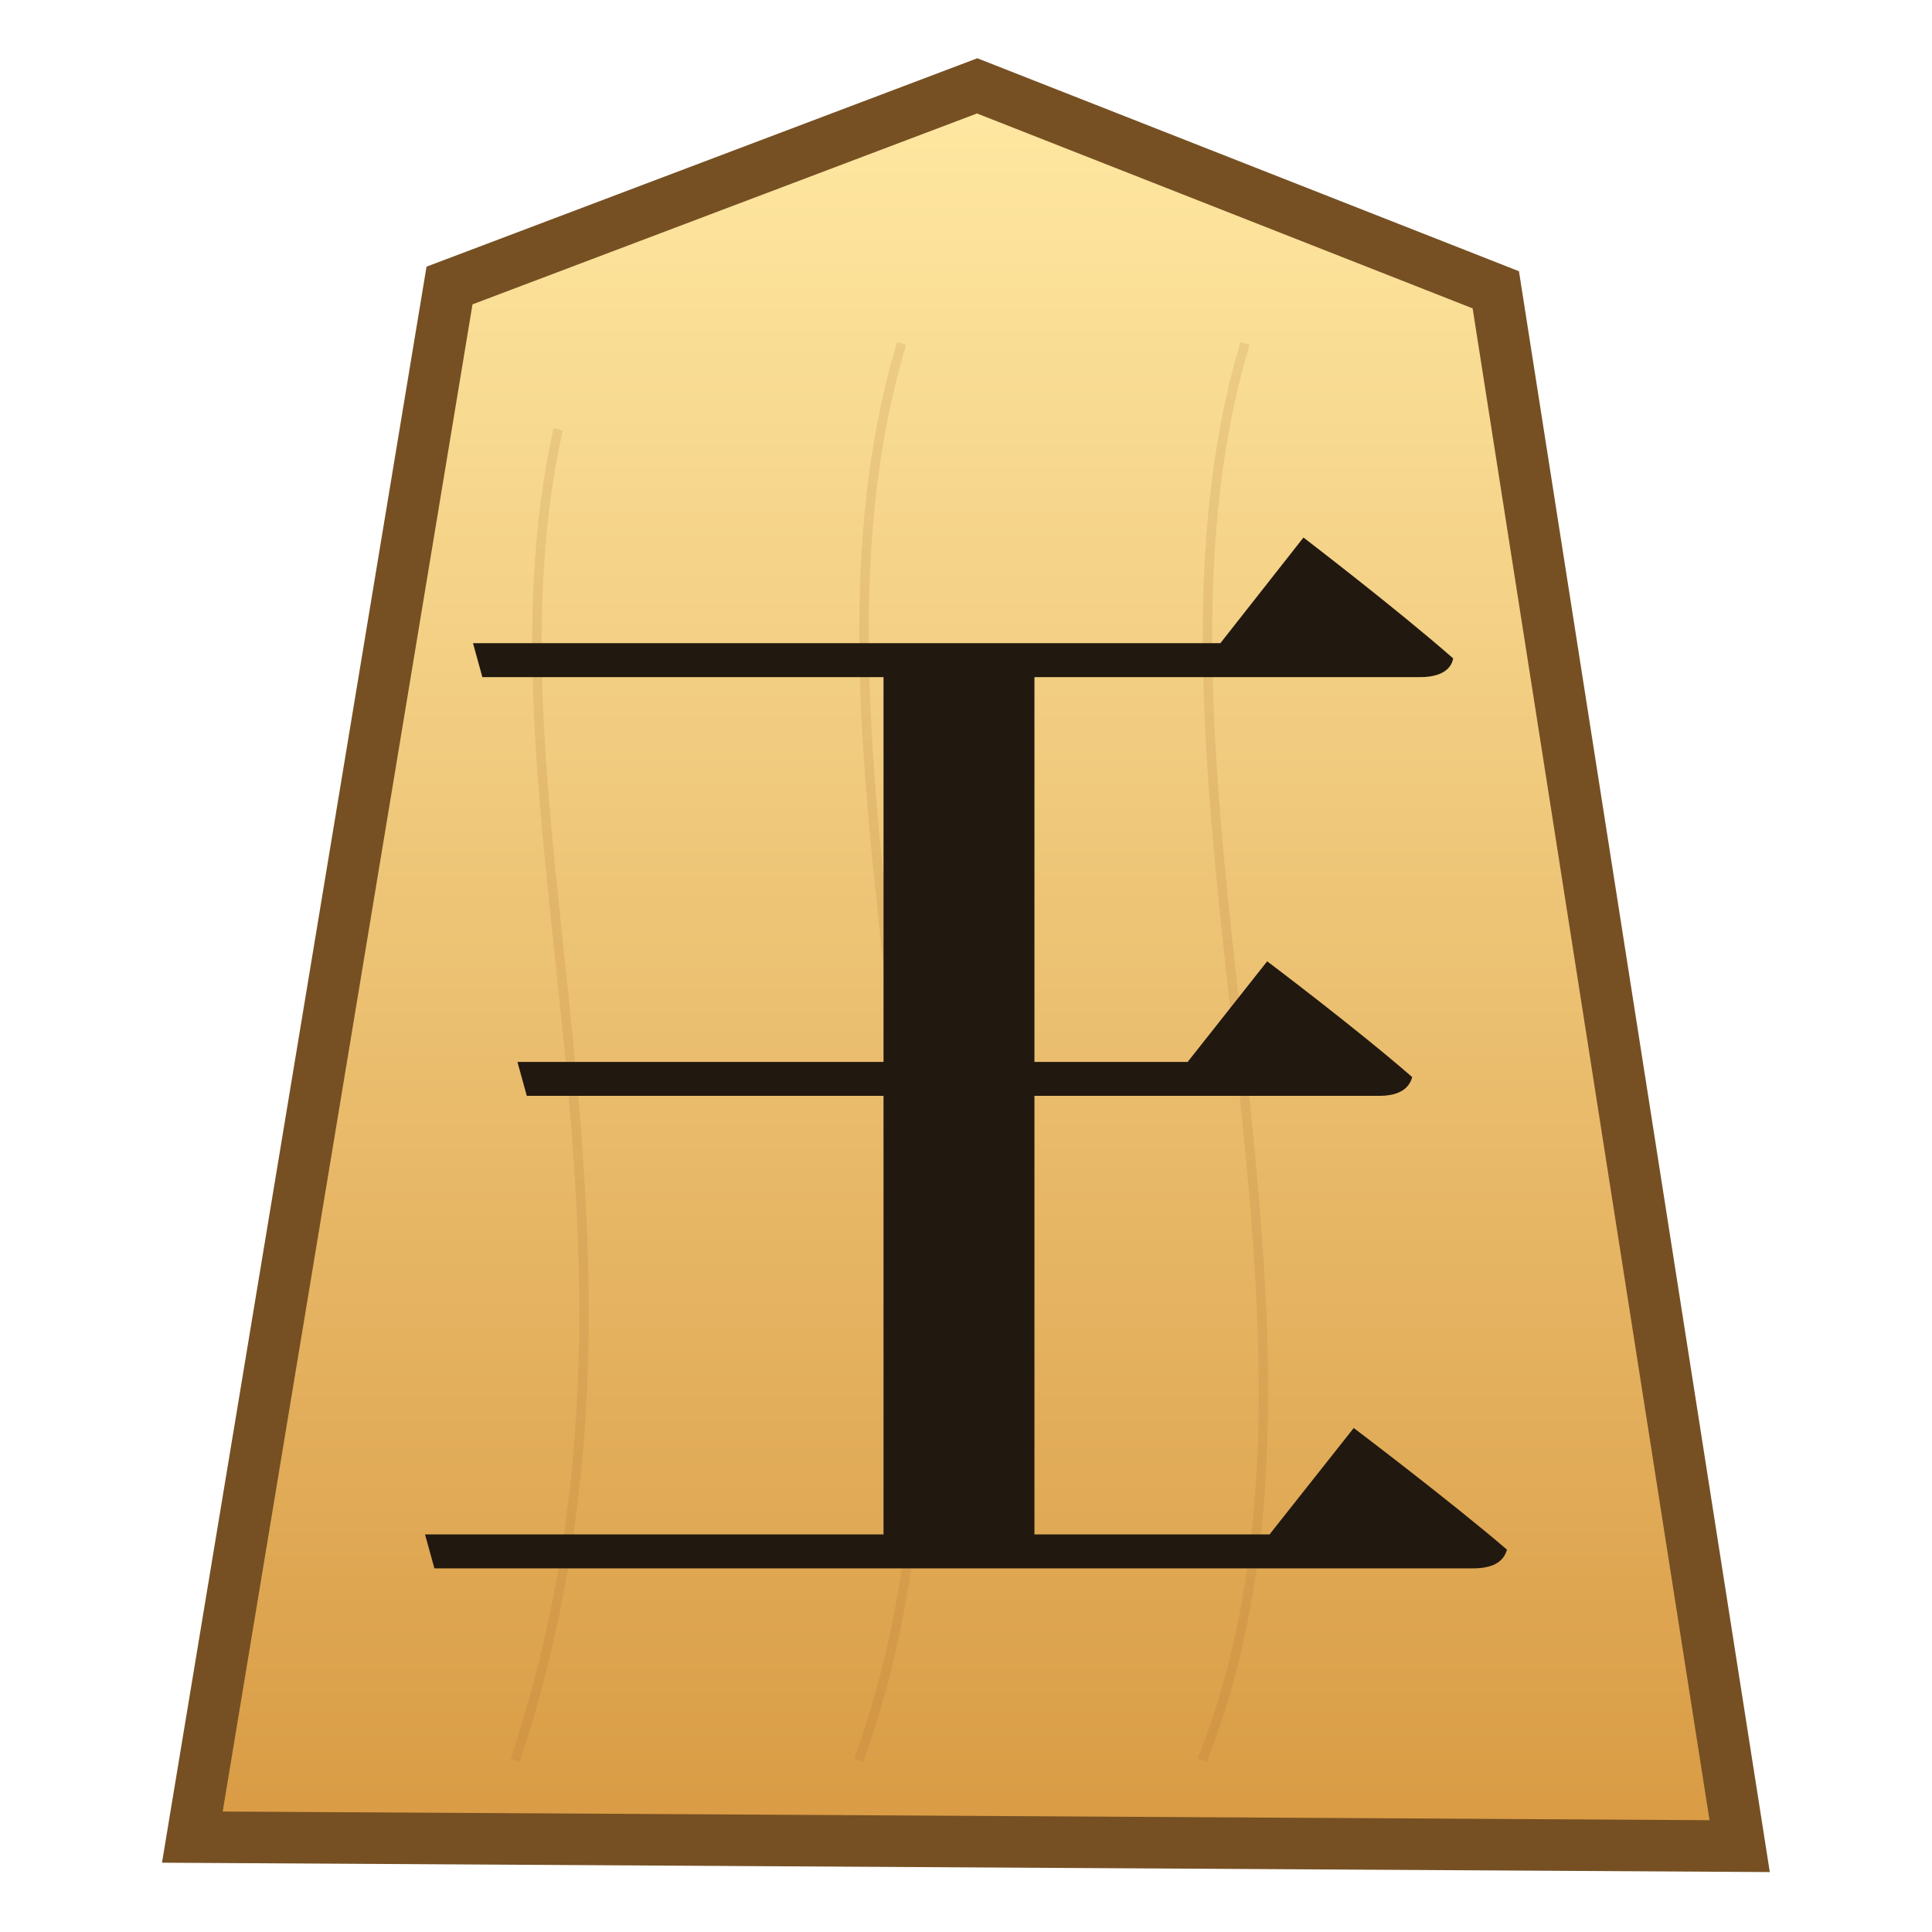
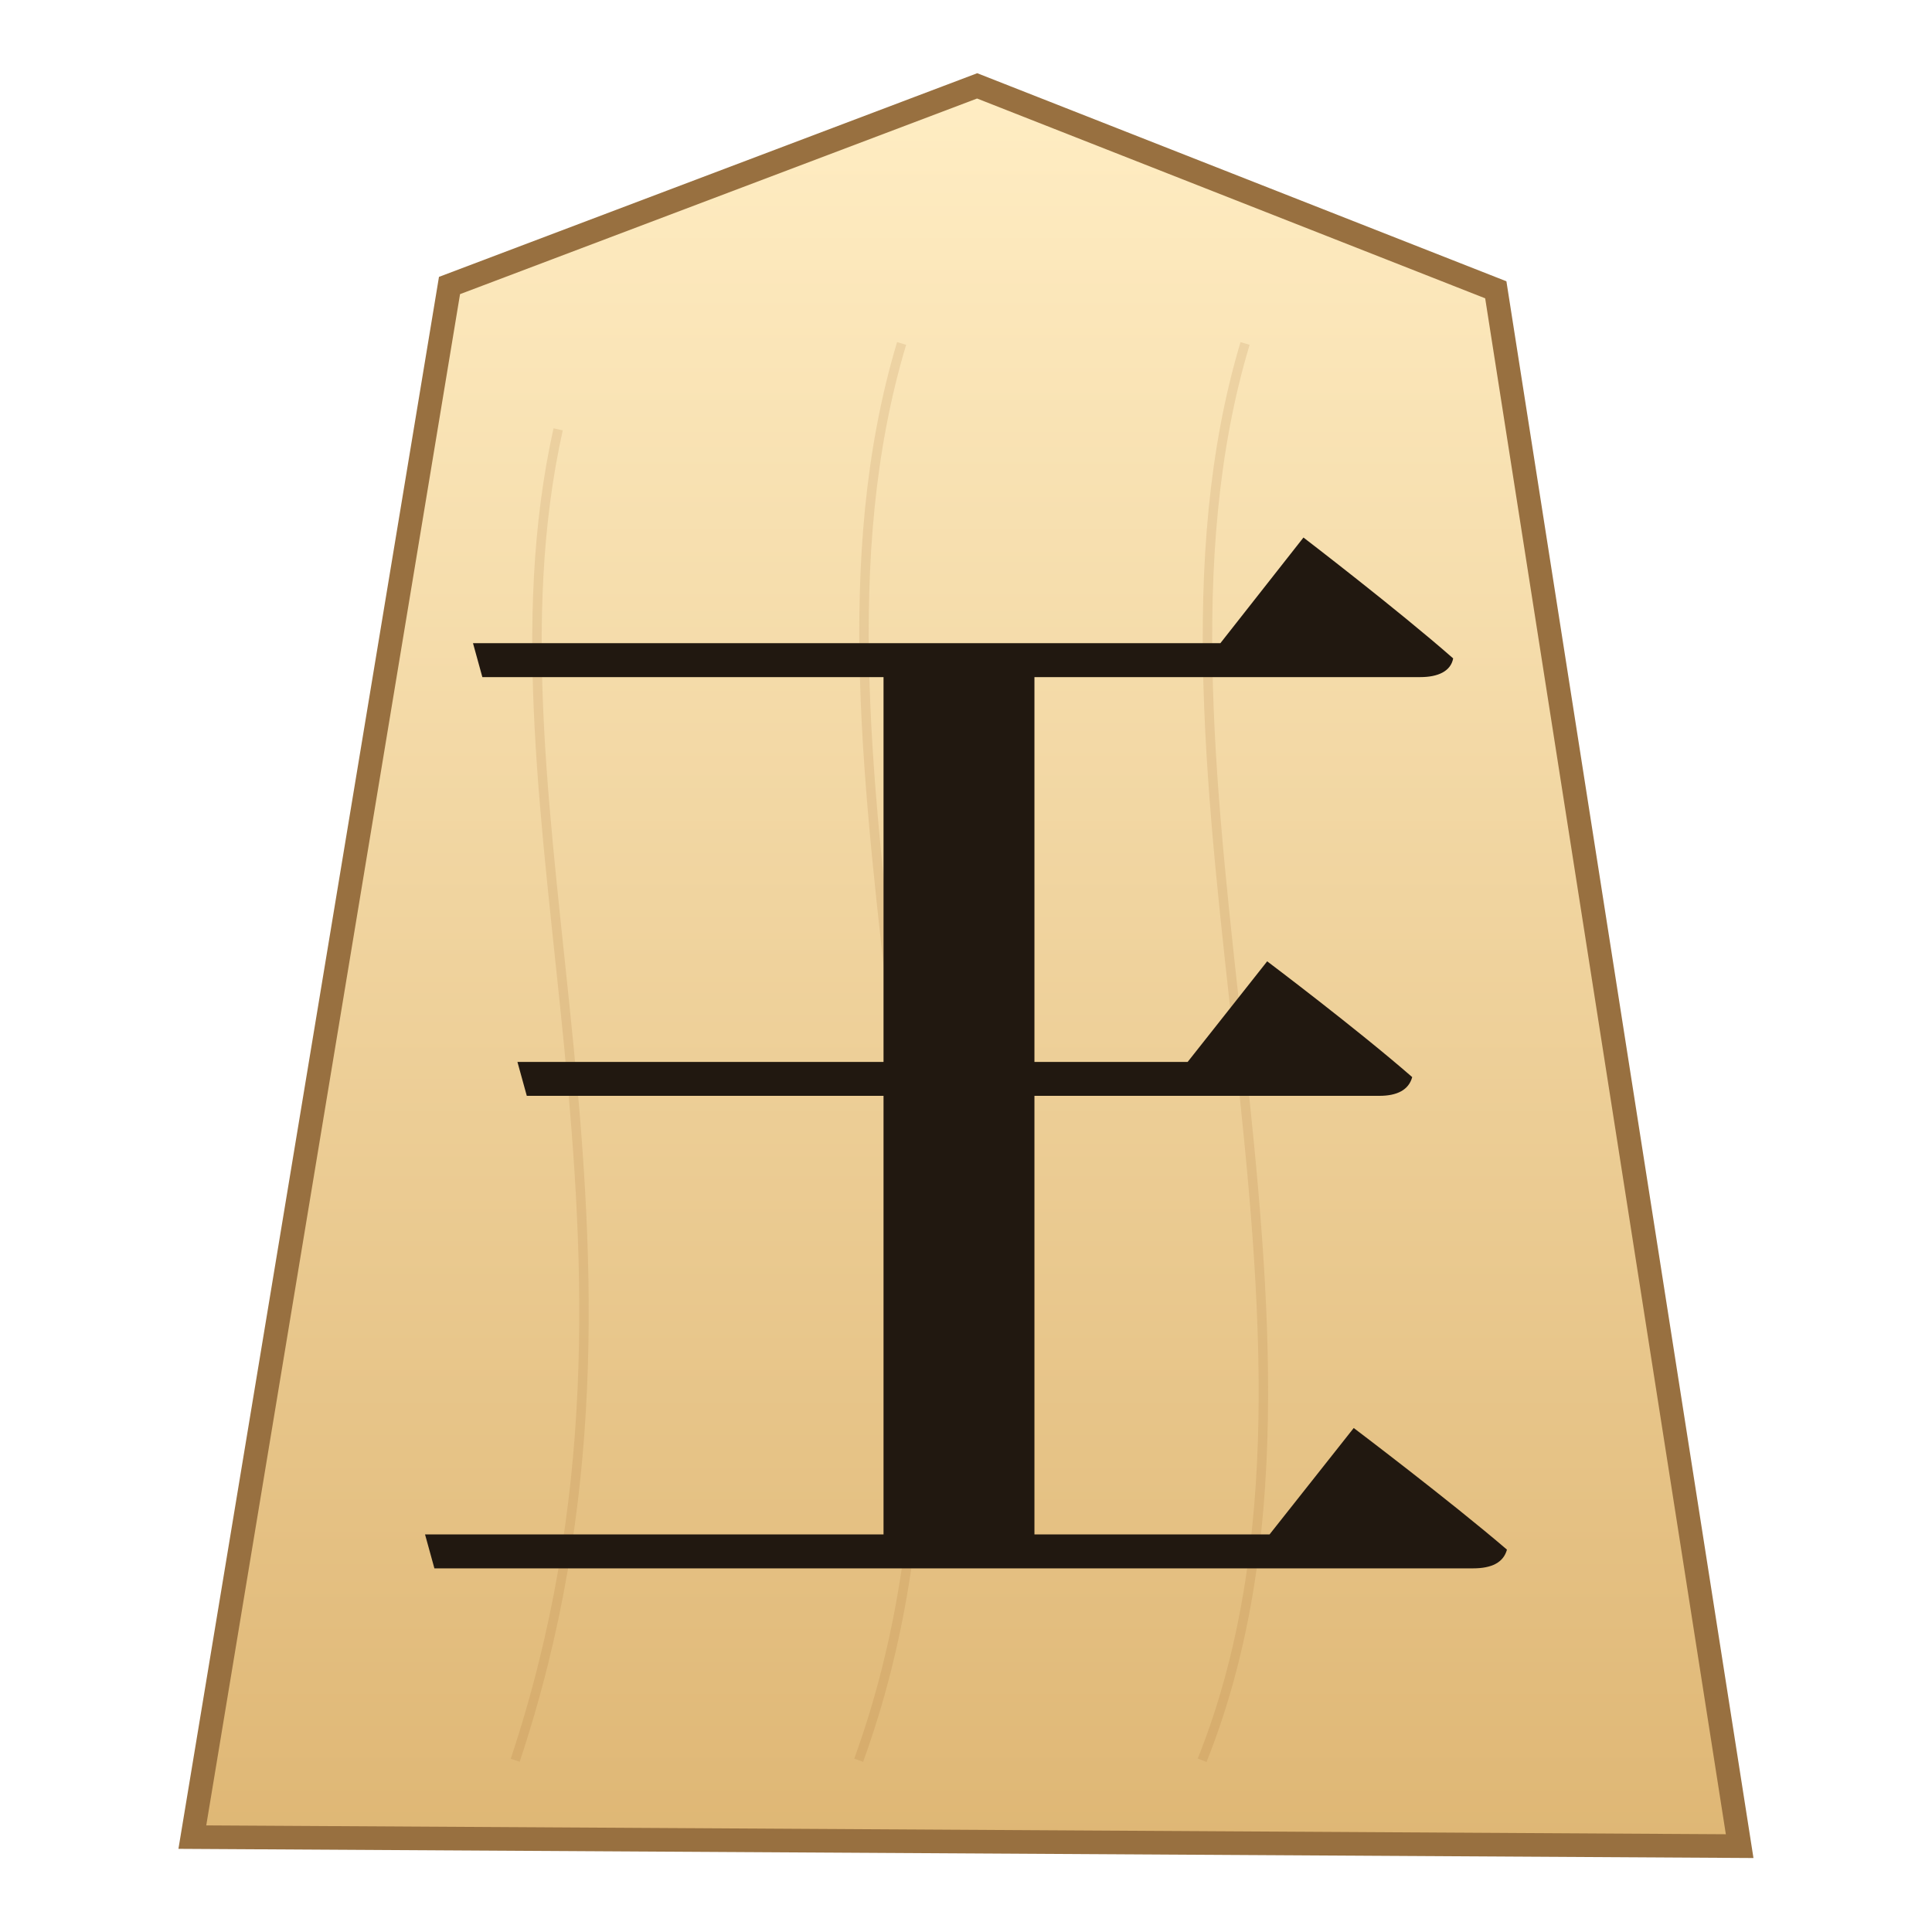
<svg xmlns="http://www.w3.org/2000/svg" width="45" height="45" viewBox="0 0 45 45">
  <defs>
    <linearGradient id="surface" x1="0%" y1="0%" x2="0%" y2="100%">
-       <stop offset="0%" stop-color="#ffe8a2" />
-       <stop offset="100%" stop-color="#d99b44" />
+       <stop offset="0%" stop-color="#ffedc3" />
+       <stop offset="100%" stop-color="#dfb775" />
    </linearGradient>
  </defs>
-   <polygon points="10.47,6.65 4.48,42.79 40.52,43.00 34.84,6.75 22.76,2.00" fill="url(#surface)" stroke="#765023" stroke-width="1.2" />
+   <polygon points="10.47,6.65 4.48,42.79 40.52,43.00 34.84,6.75 22.76,2.00" fill="url(#surface)" stroke="#987040" stroke-width="0.55" />
  <path d="M13 10C11 19 16 29 12 41M21 8C18 18 24 30 20 41M29 8C26 18 32 31 28 41" fill="none" stroke="#996126" stroke-opacity="0.14" stroke-width="0.22" />
  <path fill="#211810" fill-rule="nonzero" d="M9.900 35.740L10.118 36.530L34.310 36.530C34.746 36.530 35.018 36.394 35.100 36.094C33.765 34.950 31.531 33.261 31.531 33.261L29.570 35.740L24.094 35.740L24.094 25.524L32.130 25.524C32.539 25.524 32.812 25.388 32.893 25.088C31.613 23.971 29.515 22.391 29.515 22.391L27.663 24.734L24.094 24.734L24.094 15.771L33.084 15.771C33.493 15.771 33.792 15.635 33.847 15.335C32.539 14.188 30.360 12.520 30.360 12.520L28.425 14.981L11.017 14.981L11.235 15.771L20.579 15.771L20.579 24.734L12.052 24.734L12.270 25.524L20.579 25.524L20.579 35.740L9.900 35.740" />
</svg>
